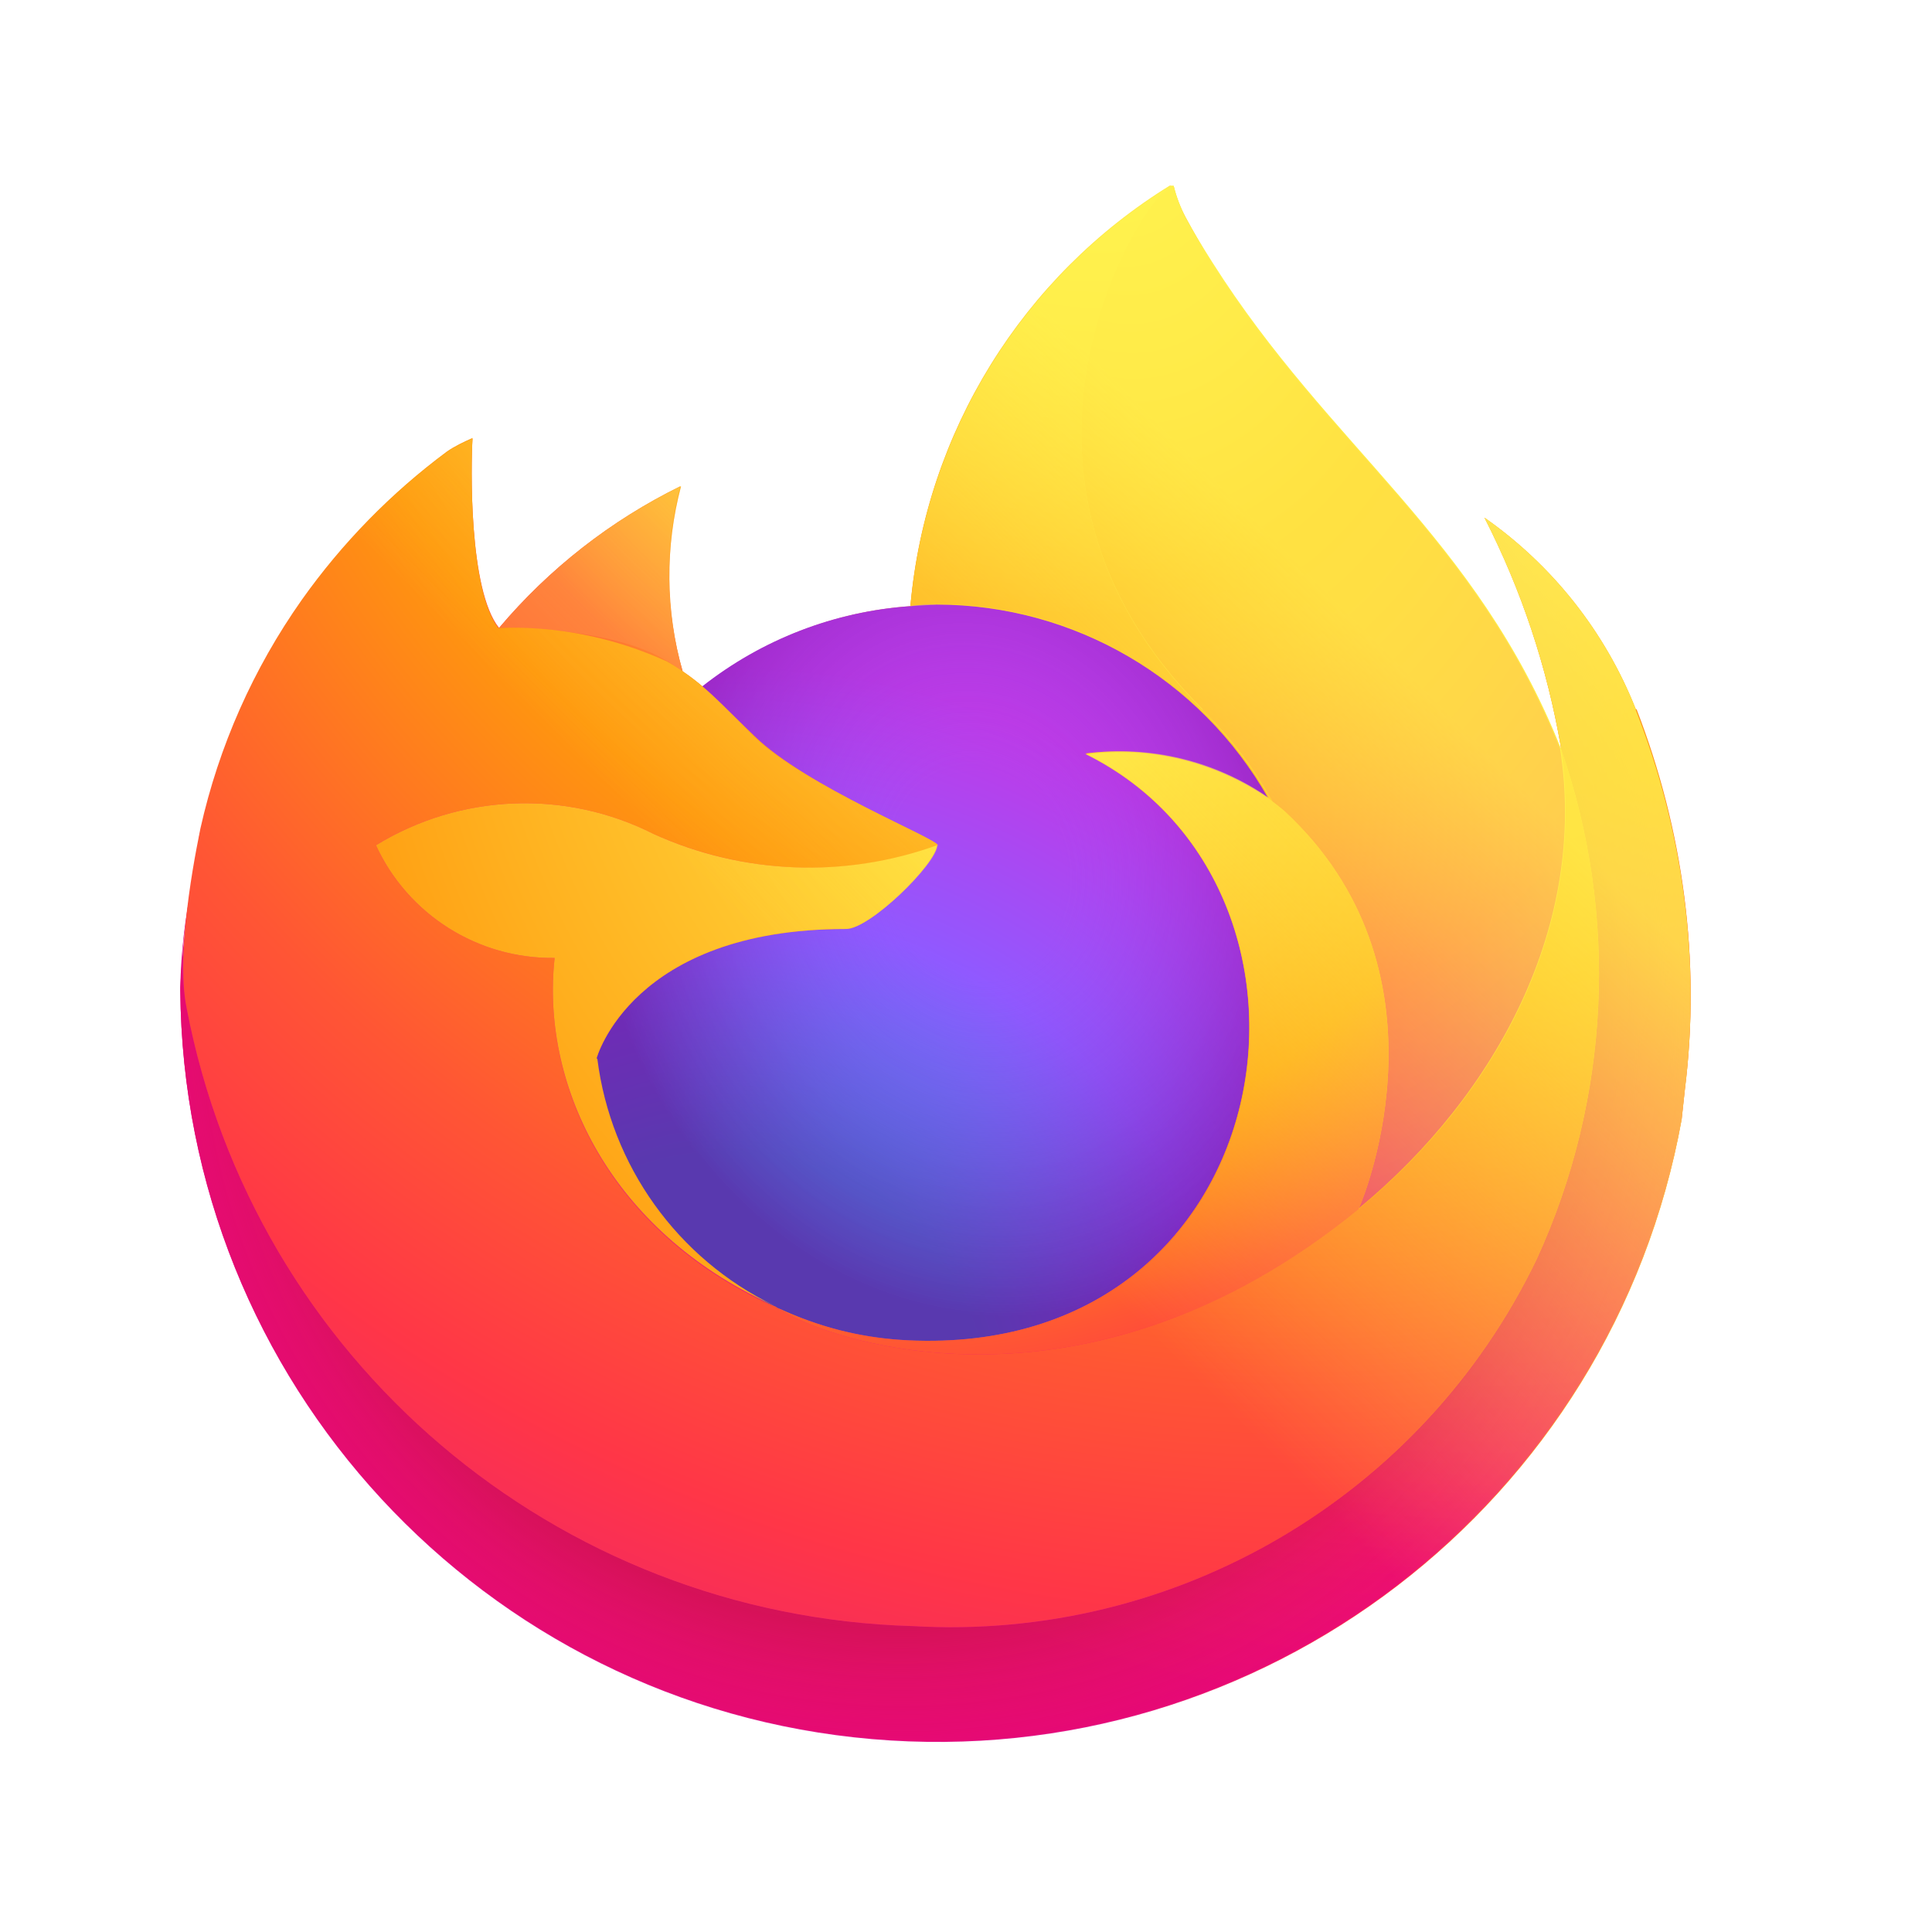
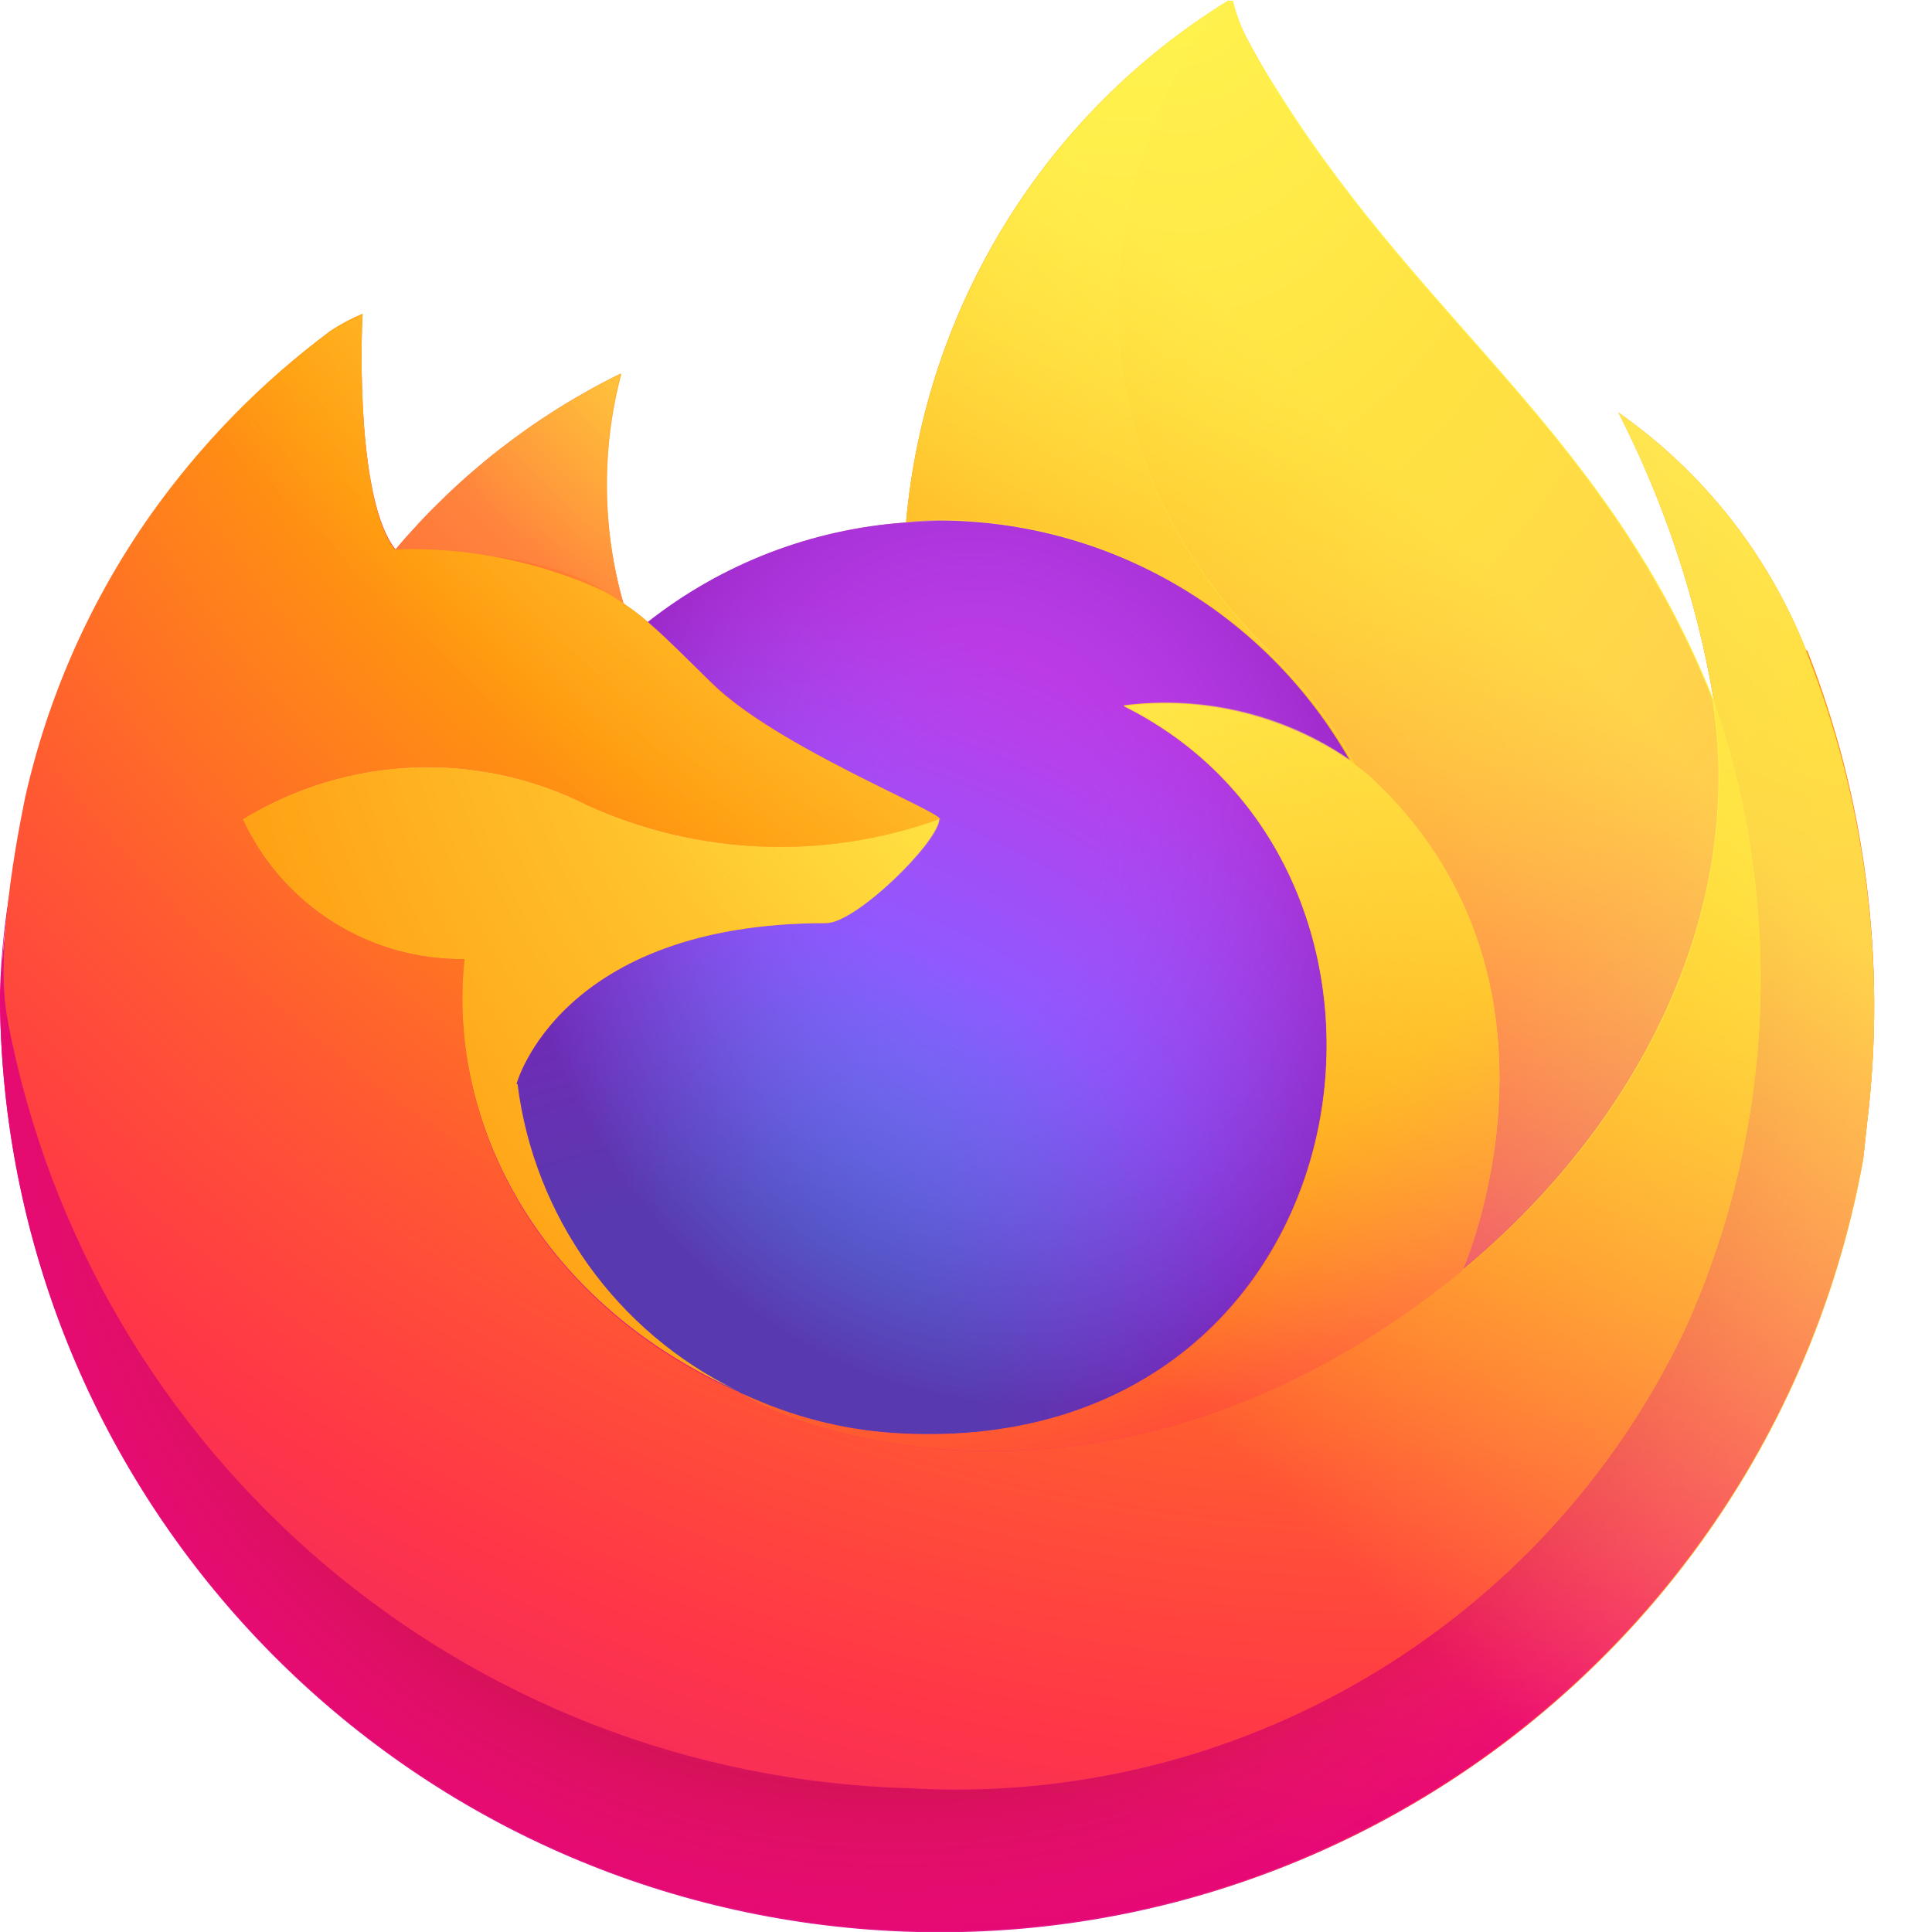
- <svg xmlns="http://www.w3.org/2000/svg" fill="none" height="24" width="24">
-   <radialGradient id="b" cx="18.47" cy="4.49" gradientUnits="userSpaceOnUse" r="19.58">
-     <stop offset=".13" stop-color="#ffbd4f" />
-     <stop offset=".19" stop-color="#ffac31" />
-     <stop offset=".25" stop-color="#ff9d17" />
-     <stop offset=".28" stop-color="#ff980e" />
-     <stop offset=".4" stop-color="#ff563b" />
-     <stop offset=".47" stop-color="#ff3750" />
-     <stop offset=".71" stop-color="#f5156c" />
-     <stop offset=".78" stop-color="#eb0878" />
-     <stop offset=".86" stop-color="#e50080" />
-   </radialGradient>
-   <radialGradient id="c" cx="11.2" cy="12.49" gradientUnits="userSpaceOnUse" r="19.58">
-     <stop offset=".3" stop-color="#960e18" />
-     <stop offset=".35" stop-color="#b11927" stop-opacity=".74" />
-     <stop offset=".43" stop-color="#db293d" stop-opacity=".34" />
-     <stop offset=".5" stop-color="#f5334b" stop-opacity=".09" />
-     <stop offset=".53" stop-color="#ff3750" stop-opacity="0" />
-   </radialGradient>
-   <radialGradient id="d" cx="13.63" cy=".13" gradientUnits="userSpaceOnUse" r="14.184">
-     <stop offset=".13" stop-color="#fff44f" />
-     <stop offset=".25" stop-color="#ffdc3e" />
-     <stop offset=".51" stop-color="#ff9d12" />
-     <stop offset=".53" stop-color="#ff980e" />
-   </radialGradient>
-   <radialGradient id="e" cx="9.02" cy="17.58" gradientUnits="userSpaceOnUse" r="9.323">
-     <stop offset=".35" stop-color="#3a8ee6" />
-     <stop offset=".47" stop-color="#5c79f0" />
-     <stop offset=".67" stop-color="#9059ff" />
-     <stop offset="1" stop-color="#c139e6" />
-   </radialGradient>
-   <radialGradient id="f" cx="0" cy="0" gradientTransform="matrix(4.80519 -1.16161 1.35995 5.62568 12.15 10.806)" gradientUnits="userSpaceOnUse" r="1">
-     <stop offset=".21" stop-color="#9059ff" stop-opacity="0" />
-     <stop offset=".28" stop-color="#8c4ff3" stop-opacity=".06" />
-     <stop offset=".75" stop-color="#7716a8" stop-opacity=".45" />
-     <stop offset=".97" stop-color="#6e008b" stop-opacity=".6" />
-   </radialGradient>
-   <radialGradient id="g" cx="10.96" cy="3.76" gradientUnits="userSpaceOnUse" r="6.708">
-     <stop offset="0" stop-color="#ffe226" />
-     <stop offset=".12" stop-color="#ffdb27" />
-     <stop offset=".29" stop-color="#ffc82a" />
-     <stop offset=".5" stop-color="#ffa930" />
-     <stop offset=".73" stop-color="#ff7e37" />
-     <stop offset=".79" stop-color="#ff7139" />
-   </radialGradient>
-   <radialGradient id="h" cx="16.3" cy="-.6" gradientUnits="userSpaceOnUse" r="28.619">
-     <stop offset=".11" stop-color="#fff44f" />
-     <stop offset=".46" stop-color="#ff980e" />
-     <stop offset=".62" stop-color="#ff5634" />
-     <stop offset=".72" stop-color="#ff3647" />
-     <stop offset=".9" stop-color="#e31587" />
-   </radialGradient>
-   <radialGradient id="i" cx="0" cy="0" gradientTransform="matrix(2.19952 20.85704 -13.6883 1.44353 13.903 .993)" gradientUnits="userSpaceOnUse" r="1">
-     <stop offset="0" stop-color="#fff44f" />
-     <stop offset=".06" stop-color="#ffe847" />
-     <stop offset=".17" stop-color="#ffc830" />
-     <stop offset=".3" stop-color="#ff980e" />
-     <stop offset=".36" stop-color="#ff8b16" />
-     <stop offset=".46" stop-color="#ff672a" />
-     <stop offset=".57" stop-color="#ff3647" />
-     <stop offset=".74" stop-color="#e31587" />
-   </radialGradient>
-   <radialGradient id="j" cx="10.96" cy="6.19" gradientUnits="userSpaceOnUse" r="17.865">
-     <stop offset=".14" stop-color="#fff44f" />
-     <stop offset=".48" stop-color="#ff980e" />
-     <stop offset=".59" stop-color="#ff5634" />
-     <stop offset=".66" stop-color="#ff3647" />
-     <stop offset=".9" stop-color="#e31587" />
-   </radialGradient>
-   <radialGradient id="k" cx="15.57" cy="7.16" gradientUnits="userSpaceOnUse" r="19.554">
-     <stop offset=".09" stop-color="#fff44f" />
-     <stop offset=".23" stop-color="#ffe141" />
-     <stop offset=".51" stop-color="#ffaf1e" />
-     <stop offset=".63" stop-color="#ff980e" />
-   </radialGradient>
-   <linearGradient id="a" gradientUnits="userSpaceOnUse" x1="19.08" x2="3.48" y1="5.31" y2="20.35">
-     <stop offset=".05" stop-color="#fff44f" />
-     <stop offset=".11" stop-color="#ffe847" />
-     <stop offset=".23" stop-color="#ffc830" />
-     <stop offset=".37" stop-color="#ff980e" />
-     <stop offset=".4" stop-color="#ff8b16" />
-     <stop offset=".46" stop-color="#ff672a" />
-     <stop offset=".53" stop-color="#ff3647" />
-     <stop offset=".7" stop-color="#e31587" />
-   </linearGradient>
-   <linearGradient id="l" gradientUnits="userSpaceOnUse" x1="18.89" x2="5.62" y1="5.23" y2="18.5">
-     <stop offset=".17" stop-color="#fff44f" stop-opacity=".8" />
-     <stop offset=".27" stop-color="#fff44f" stop-opacity=".63" />
-     <stop offset=".49" stop-color="#fff44f" stop-opacity=".22" />
-     <stop offset=".6" stop-color="#fff44f" stop-opacity="0" />
-   </linearGradient>
-   <path d="M20.32 8.81a5.27 5.27 0 0 0-1.88-2.38c.46.9.78 1.86.95 2.85v.02c-1.06-2.65-2.86-3.72-4.33-6.04a11.3 11.3 0 0 1-.33-.55 1.71 1.71 0 0 1-.15-.4h-.04a6.85 6.85 0 0 0-3.23 5.22 4.7 4.7 0 0 0-2.58 1 2.8 2.8 0 0 0-.25-.19 4.35 4.35 0 0 1-.02-2.3A6.96 6.96 0 0 0 6.2 7.8c-.38-.47-.35-2.03-.33-2.35-.11.04-.22.1-.32.17a8.2 8.2 0 0 0-1.8 1.84A7.93 7.93 0 0 0 2.5 10.3l-.02.06-.09.59v.02c-.08.43-.13.86-.15 1.3v.04a9.4 9.4 0 0 0 18.65 1.6l.04-.37c.2-1.6-.02-3.22-.61-4.72zM9.49 16.16l.14.07z" fill="url(#a)" />
-   <path d="M20.32 8.81a5.27 5.27 0 0 0-1.88-2.38c.46.9.78 1.86.95 2.85v.02a8.5 8.5 0 0 1-.3 6.34 8.07 8.07 0 0 1-7.75 4.56 9.46 9.46 0 0 1-9.02-7.67c-.13-.68 0-1.02.07-1.57a7 7 0 0 0-.15 1.3v.04a9.4 9.4 0 0 0 18.65 1.6l.04-.37c.2-1.6-.02-3.22-.6-4.72z" fill="url(#b)" />
-   <path d="M20.32 8.81a5.27 5.27 0 0 0-1.88-2.38c.46.9.78 1.86.95 2.85v.02a8.5 8.5 0 0 1-.3 6.34 8.07 8.07 0 0 1-7.75 4.56 9.46 9.46 0 0 1-9.02-7.67c-.13-.68 0-1.02.07-1.57a7 7 0 0 0-.15 1.3v.04a9.4 9.4 0 0 0 18.65 1.6l.04-.37c.2-1.6-.02-3.22-.6-4.72z" fill="url(#c)" />
-   <path d="m15.75 9.91.06.05c-.23-.42-.53-.8-.87-1.14-2.92-2.92-.76-6.33-.4-6.5V2.3a6.85 6.85 0 0 0-3.23 5.22l.33-.02a4.74 4.74 0 0 1 4.11 2.4z" fill="url(#d)" />
-   <path d="M11.64 10.5c-.01.23-.84 1.04-1.13 1.04-2.67 0-3.1 1.61-3.1 1.61a3.96 3.96 0 0 0 2.65 3.26c.39.14.8.22 1.22.24 4.68.22 5.59-5.6 2.2-7.29.8-.1 1.61.1 2.27.55a4.74 4.74 0 0 0-4.11-2.4c-.11 0-.22 0-.33.02a4.7 4.7 0 0 0-2.59 1c.15.11.3.28.65.61.64.63 2.27 1.28 2.27 1.36z" fill="url(#e)" />
-   <path d="M11.64 10.5c-.01.23-.84 1.04-1.13 1.04-2.67 0-3.1 1.61-3.1 1.61a3.96 3.96 0 0 0 2.65 3.26c.39.14.8.22 1.22.24 4.68.22 5.59-5.6 2.2-7.29.8-.1 1.61.1 2.27.55a4.74 4.74 0 0 0-4.11-2.4c-.11 0-.22 0-.33.02a4.7 4.7 0 0 0-2.59 1c.15.11.3.28.65.61.64.63 2.27 1.28 2.27 1.36z" fill="url(#f)" />
-   <path d="m8.29 8.21.19.13a4.35 4.35 0 0 1-.03-2.3A6.95 6.95 0 0 0 6.2 7.8c.05 0 1.41-.02 2.1.42z" fill="url(#g)" />
-   <path d="M2.32 12.53a9.45 9.45 0 0 0 9.02 7.67 8.08 8.08 0 0 0 7.75-4.56 8.5 8.5 0 0 0 .3-6.34v-.02.02c.33 2.18-.77 4.28-2.5 5.71l-.01.01c-3.37 2.75-6.6 1.66-7.25 1.21l-.14-.06c-1.96-.94-2.77-2.73-2.6-4.27a2.41 2.41 0 0 1-2.22-1.4 3.54 3.54 0 0 1 3.45-.14c1.11.5 2.38.56 3.53.14 0-.08-1.64-.73-2.28-1.35-.34-.34-.5-.5-.64-.62a2.8 2.8 0 0 0-.44-.31 4.62 4.62 0 0 0-2.1-.42c-.37-.48-.34-2.03-.32-2.36-.11.05-.22.1-.32.17a8.2 8.2 0 0 0-1.8 1.84 7.93 7.93 0 0 0-1.26 2.84c0 .02-.33 1.48-.17 2.24z" fill="url(#h)" />
-   <path d="M14.94 8.82c.34.33.64.72.87 1.14l.14.11c2.13 1.97 1.02 4.74.93 4.94 1.73-1.43 2.84-3.54 2.5-5.71-1.06-2.65-2.86-3.72-4.33-6.04a11.5 11.5 0 0 1-.32-.56 1.71 1.71 0 0 1-.15-.39h-.04c-.36.17-2.52 3.59.4 6.5z" fill="url(#i)" />
-   <path d="M15.95 10.07a1.97 1.97 0 0 0-.14-.11l-.06-.04a3.24 3.24 0 0 0-2.26-.55c3.38 1.68 2.47 7.5-2.21 7.28a4.18 4.18 0 0 1-1.5-.35l-.16-.07h.01c.65.45 3.88 1.54 7.25-1.21v-.01c.09-.2 1.2-2.97-.93-4.94z" fill="url(#j)" />
-   <path d="M7.41 13.15s.43-1.61 3.1-1.61c.3 0 1.12-.81 1.13-1.04a4.68 4.68 0 0 1-3.52-.14 3.54 3.54 0 0 0-3.45.14 2.41 2.41 0 0 0 2.22 1.4c-.17 1.53.64 3.32 2.6 4.26l.13.06a3.96 3.96 0 0 1-2.2-3.07z" fill="url(#k)" />
-   <path d="M20.32 8.81a5.27 5.27 0 0 0-1.88-2.38c.46.9.78 1.86.95 2.85v.02c-1.06-2.65-2.86-3.72-4.33-6.04a11.3 11.3 0 0 1-.33-.55 1.71 1.71 0 0 1-.15-.4h-.04a6.85 6.85 0 0 0-3.23 5.22l.33-.02a4.74 4.74 0 0 1 4.12 2.4 3.24 3.24 0 0 0-2.27-.55c3.38 1.7 2.47 7.51-2.2 7.3a4.18 4.18 0 0 1-1.5-.36l-.16-.07-.13-.07.13.07a3.97 3.97 0 0 1-2.22-3.08s.44-1.61 3.1-1.61c.3 0 1.12-.8 1.14-1.04 0-.08-1.64-.73-2.28-1.36-.34-.33-.5-.5-.64-.61a2.8 2.8 0 0 0-.25-.19 4.35 4.35 0 0 1-.02-2.3A6.95 6.95 0 0 0 6.2 7.8c-.38-.47-.35-2.02-.33-2.35-.11.05-.22.1-.32.17a8.2 8.2 0 0 0-1.8 1.84A7.93 7.93 0 0 0 2.5 10.3l-.01.06a15.99 15.99 0 0 0-.25 1.9v.05a9.4 9.4 0 0 0 18.65 1.6l.04-.37c.2-1.6-.02-3.22-.61-4.72zm-.93.48v.01z" fill="url(#l)" />
+ <svg xmlns="http://www.w3.org/2000/svg" width="16" height="16" fill="none">
+   <path fill="url(#a)" d="M14.958 5.386a4.36 4.36 0 0 0-1.555-1.969c.38.745.645 1.539.786 2.358v.016C13.312 3.6 11.823 2.714 10.607.794c-.096-.149-.187-.3-.273-.455a1.409 1.409 0 0 1-.124-.33h-.034a5.667 5.667 0 0 0-2.672 4.318 3.889 3.889 0 0 0-2.135.827 2.318 2.318 0 0 0-.206-.157 3.599 3.599 0 0 1-.017-1.903 5.758 5.758 0 0 0-1.87 1.456c-.314-.388-.29-1.68-.273-1.944a1.165 1.165 0 0 0-.264.14 6.784 6.784 0 0 0-1.49 1.523A6.561 6.561 0 0 0 .215 6.62l-.016.05-.075.488v.016A7.783 7.783 0 0 0 0 8.25v.033a7.777 7.777 0 0 0 15.43 1.324l.033-.307a7.967 7.967 0 0 0-.505-3.905v-.008Z" />
+   <path fill="url(#b)" d="M14.958 5.386a4.36 4.36 0 0 0-1.555-1.97c.38.746.645 1.54.786 2.359v.016a7.033 7.033 0 0 1-.248 5.246 6.677 6.677 0 0 1-6.412 3.772A7.827 7.827 0 0 1 .066 8.465c-.107-.563 0-.844.058-1.3A5.792 5.792 0 0 0 0 8.24v.033a7.777 7.777 0 0 0 15.43 1.324l.033-.306a8.06 8.06 0 0 0-.496-3.905h-.009Z" />
+   <path fill="url(#c)" d="M14.958 5.386a4.36 4.36 0 0 0-1.555-1.97c.38.746.645 1.54.786 2.359v.016a7.033 7.033 0 0 1-.248 5.246 6.677 6.677 0 0 1-6.412 3.772A7.827 7.827 0 0 1 .066 8.465c-.107-.563 0-.844.058-1.3A5.792 5.792 0 0 0 0 8.24v.033a7.777 7.777 0 0 0 15.43 1.324l.033-.306a8.06 8.06 0 0 0-.496-3.905h-.009Z" />
+   <path fill="url(#d)" d="m11.177 6.296.05.041a4.192 4.192 0 0 0-.72-.943C8.091 2.978 9.88.157 10.177.017V0a5.668 5.668 0 0 0-2.673 4.319l.273-.017a3.922 3.922 0 0 1 3.4 1.986v.008Z" />
+   <path fill="url(#e)" d="M7.777 6.784c-.008.19-.695.86-.935.86-2.209 0-2.565 1.333-2.565 1.333a3.276 3.276 0 0 0 2.193 2.697 3.47 3.47 0 0 0 1.01.198c3.871.182 4.624-4.633 1.82-6.03a2.739 2.739 0 0 1 1.877.454 3.921 3.921 0 0 0-3.4-1.986c-.091 0-.182 0-.273.017a3.888 3.888 0 0 0-2.143.827c.124.091.248.232.538.505.53.521 1.878 1.059 1.878 1.125Z" />
+   <path fill="url(#f)" d="M7.777 6.784c-.008.19-.695.86-.935.86-2.209 0-2.565 1.333-2.565 1.333a3.276 3.276 0 0 0 2.193 2.697 3.47 3.47 0 0 0 1.01.198c3.871.182 4.624-4.633 1.82-6.03a2.739 2.739 0 0 1 1.877.454 3.921 3.921 0 0 0-3.4-1.986c-.091 0-.182 0-.273.017a3.888 3.888 0 0 0-2.143.827c.124.091.248.232.538.505.53.521 1.878 1.059 1.878 1.125Z" />
+   <path fill="url(#g)" d="m5.005 4.89.158.107a3.599 3.599 0 0 1-.025-1.903A5.75 5.75 0 0 0 3.276 4.55c.042 0 1.167-.016 1.738.348l-.009-.008Z" />
+   <path fill="url(#h)" d="M.066 8.464a7.819 7.819 0 0 0 7.463 6.345 6.685 6.685 0 0 0 6.412-3.772c.757-1.651.846-3.53.248-5.246.273 1.804-.637 3.541-2.068 4.725l-.009.008c-2.788 2.275-5.46 1.373-5.998 1.001l-.116-.05c-1.621-.777-2.291-2.258-2.15-3.532A1.994 1.994 0 0 1 2.01 6.784a2.929 2.929 0 0 1 2.855-.116 3.88 3.88 0 0 0 2.92.116c0-.066-1.357-.604-1.886-1.117a10.893 10.893 0 0 0-.53-.513 2.317 2.317 0 0 0-.364-.256 3.822 3.822 0 0 0-1.737-.348c-.306-.397-.281-1.68-.265-1.952a1.623 1.623 0 0 0-.264.14 6.784 6.784 0 0 0-1.49 1.523A6.56 6.56 0 0 0 .207 6.61c0 .016-.273 1.224-.14 1.853Z" />
+   <path fill="url(#i)" d="M10.507 5.394c.282.273.53.596.72.944l.116.09c1.762 1.63.844 3.922.77 4.088 1.43-1.184 2.349-2.93 2.068-4.725-.877-2.192-2.366-3.077-3.583-4.997a9.484 9.484 0 0 1-.264-.463 1.414 1.414 0 0 1-.124-.323h-.034c-.297.14-2.085 2.97.331 5.378v.008Z" />
+   <path fill="url(#j)" d="M11.343 6.428a1.643 1.643 0 0 0-.116-.09l-.05-.034a2.68 2.68 0 0 0-1.87-.455c2.797 1.39 2.044 6.205-1.828 6.023a3.46 3.46 0 0 1-1.24-.29l-.133-.057h.008c.538.372 3.21 1.274 5.998-1.001v-.008c.075-.166.993-2.458-.77-4.088Z" />
+   <path fill="url(#k)" d="M4.277 8.977s.356-1.332 2.565-1.332c.248 0 .927-.67.935-.86-.949.341-1.994.3-2.912-.117a2.929 2.929 0 0 0-2.855.116 1.994 1.994 0 0 0 1.837 1.159c-.14 1.265.53 2.746 2.151 3.524l.108.05a3.277 3.277 0 0 1-1.82-2.54h-.009Z" />
+   <path fill="url(#l)" d="M14.958 5.386a4.36 4.36 0 0 0-1.555-1.969c.38.745.645 1.539.786 2.358v.016C13.312 3.6 11.823 2.714 10.607.794c-.096-.149-.187-.3-.273-.455a1.409 1.409 0 0 1-.124-.33h-.034a5.667 5.667 0 0 0-2.672 4.318l.273-.016a3.922 3.922 0 0 1 3.409 1.985 2.68 2.68 0 0 0-1.878-.455c2.796 1.407 2.043 6.214-1.82 6.04a3.458 3.458 0 0 1-1.242-.298l-.132-.058a3.285 3.285 0 0 1-1.837-2.548s.364-1.332 2.565-1.332c.248 0 .927-.662.943-.86 0-.067-1.357-.605-1.886-1.126-.281-.273-.414-.414-.53-.505a2.318 2.318 0 0 0-.206-.157 3.599 3.599 0 0 1-.017-1.903 5.75 5.75 0 0 0-1.87 1.456c-.314-.388-.29-1.67-.273-1.944-.09.042-.182.083-.264.14a6.784 6.784 0 0 0-1.49 1.523A6.561 6.561 0 0 0 .215 6.62l-.008.05C.107 7.187.037 7.712 0 8.24v.042a7.777 7.777 0 0 0 15.43 1.324l.033-.307a7.967 7.967 0 0 0-.505-3.905v-.008Z" />
+   <defs>
+     <radialGradient id="b" cx="0" cy="0" r="1" gradientTransform="translate(13.428 1.812) scale(16.1994)" gradientUnits="userSpaceOnUse">
+       <stop offset=".13" stop-color="#FFBD4F" />
+       <stop offset=".19" stop-color="#FFAC31" />
+       <stop offset=".25" stop-color="#FF9D17" />
+       <stop offset=".28" stop-color="#FF980E" />
+       <stop offset=".4" stop-color="#FF563B" />
+       <stop offset=".47" stop-color="#FF3750" />
+       <stop offset=".71" stop-color="#F5156C" />
+       <stop offset=".78" stop-color="#EB0878" />
+       <stop offset=".86" stop-color="#E50080" />
+     </radialGradient>
+     <radialGradient id="c" cx="0" cy="0" r="1" gradientTransform="translate(7.413 8.43) scale(16.1994)" gradientUnits="userSpaceOnUse">
+       <stop offset=".3" stop-color="#960E18" />
+       <stop offset=".35" stop-color="#B11927" stop-opacity=".74" />
+       <stop offset=".43" stop-color="#DB293D" stop-opacity=".34" />
+       <stop offset=".5" stop-color="#F5334B" stop-opacity=".09" />
+       <stop offset=".53" stop-color="#FF3750" stop-opacity="0" />
+     </radialGradient>
+     <radialGradient id="d" cx="0" cy="0" r="1" gradientTransform="translate(9.423 -1.795) scale(11.7351)" gradientUnits="userSpaceOnUse">
+       <stop offset=".13" stop-color="#FFF44F" />
+       <stop offset=".25" stop-color="#FFDC3E" />
+       <stop offset=".51" stop-color="#FF9D12" />
+       <stop offset=".53" stop-color="#FF980E" />
+     </radialGradient>
+     <radialGradient id="e" cx="0" cy="0" r="1" gradientTransform="translate(5.61 12.642) scale(7.71335)" gradientUnits="userSpaceOnUse">
+       <stop offset=".35" stop-color="#3A8EE6" />
+       <stop offset=".47" stop-color="#5C79F0" />
+       <stop offset=".67" stop-color="#9059FF" />
+       <stop offset="1" stop-color="#C139E6" />
+     </radialGradient>
+     <radialGradient id="f" cx="0" cy="0" r="1" gradientTransform="rotate(-13.59 33.63 -30.886) scale(4.09007 4.78845)" gradientUnits="userSpaceOnUse">
+       <stop offset=".21" stop-color="#9059FF" stop-opacity="0" />
+       <stop offset=".28" stop-color="#8C4FF3" stop-opacity=".06" />
+       <stop offset=".75" stop-color="#7716A8" stop-opacity=".45" />
+       <stop offset=".97" stop-color="#6E008B" stop-opacity=".6" />
+     </radialGradient>
+     <radialGradient id="g" cx="0" cy="0" r="1" gradientTransform="translate(7.214 1.208) scale(5.54984)" gradientUnits="userSpaceOnUse">
+       <stop stop-color="#FFE226" />
+       <stop offset=".12" stop-color="#FFDB27" />
+       <stop offset=".29" stop-color="#FFC82A" />
+       <stop offset=".5" stop-color="#FFA930" />
+       <stop offset=".73" stop-color="#FF7E37" />
+       <stop offset=".79" stop-color="#FF7139" />
+     </radialGradient>
+     <radialGradient id="h" cx="0" cy="0" r="1" gradientTransform="translate(11.633 -2.4) scale(23.6778)" gradientUnits="userSpaceOnUse">
+       <stop offset=".11" stop-color="#FFF44F" />
+       <stop offset=".46" stop-color="#FF980E" />
+       <stop offset=".62" stop-color="#FF5634" />
+       <stop offset=".72" stop-color="#FF3647" />
+       <stop offset=".9" stop-color="#E31587" />
+     </radialGradient>
+     <radialGradient id="i" cx="0" cy="0" r="1" gradientTransform="matrix(1.81977 17.25601 -11.325 1.1943 9.65 -1.081)" gradientUnits="userSpaceOnUse">
+       <stop stop-color="#FFF44F" />
+       <stop offset=".06" stop-color="#FFE847" />
+       <stop offset=".17" stop-color="#FFC830" />
+       <stop offset=".3" stop-color="#FF980E" />
+       <stop offset=".36" stop-color="#FF8B16" />
+       <stop offset=".46" stop-color="#FF672A" />
+       <stop offset=".57" stop-color="#FF3647" />
+       <stop offset=".74" stop-color="#E31587" />
+     </radialGradient>
+     <radialGradient id="j" cx="0" cy="0" r="1" gradientTransform="translate(7.214 3.218) scale(14.7805)" gradientUnits="userSpaceOnUse">
+       <stop offset=".14" stop-color="#FFF44F" />
+       <stop offset=".48" stop-color="#FF980E" />
+       <stop offset=".59" stop-color="#FF5634" />
+       <stop offset=".66" stop-color="#FF3647" />
+       <stop offset=".9" stop-color="#E31587" />
+     </radialGradient>
+     <radialGradient id="k" cx="0" cy="0" r="1" gradientTransform="translate(11.028 4.02) scale(16.1779)" gradientUnits="userSpaceOnUse">
+       <stop offset=".09" stop-color="#FFF44F" />
+       <stop offset=".23" stop-color="#FFE141" />
+       <stop offset=".51" stop-color="#FFAF1E" />
+       <stop offset=".63" stop-color="#FF980E" />
+     </radialGradient>
+     <linearGradient id="a" x1="13.932" x2="1.026" y1="2.49" y2="14.934" gradientUnits="userSpaceOnUse">
+       <stop offset=".05" stop-color="#FFF44F" />
+       <stop offset=".11" stop-color="#FFE847" />
+       <stop offset=".23" stop-color="#FFC830" />
+       <stop offset=".37" stop-color="#FF980E" />
+       <stop offset=".4" stop-color="#FF8B16" />
+       <stop offset=".46" stop-color="#FF672A" />
+       <stop offset=".53" stop-color="#FF3647" />
+       <stop offset=".7" stop-color="#E31587" />
+     </linearGradient>
+     <linearGradient id="l" x1="13.775" x2="2.796" y1="2.424" y2="13.403" gradientUnits="userSpaceOnUse">
+       <stop offset=".17" stop-color="#FFF44F" stop-opacity=".8" />
+       <stop offset=".27" stop-color="#FFF44F" stop-opacity=".63" />
+       <stop offset=".49" stop-color="#FFF44F" stop-opacity=".22" />
+       <stop offset=".6" stop-color="#FFF44F" stop-opacity="0" />
+     </linearGradient>
+   </defs>
</svg>
